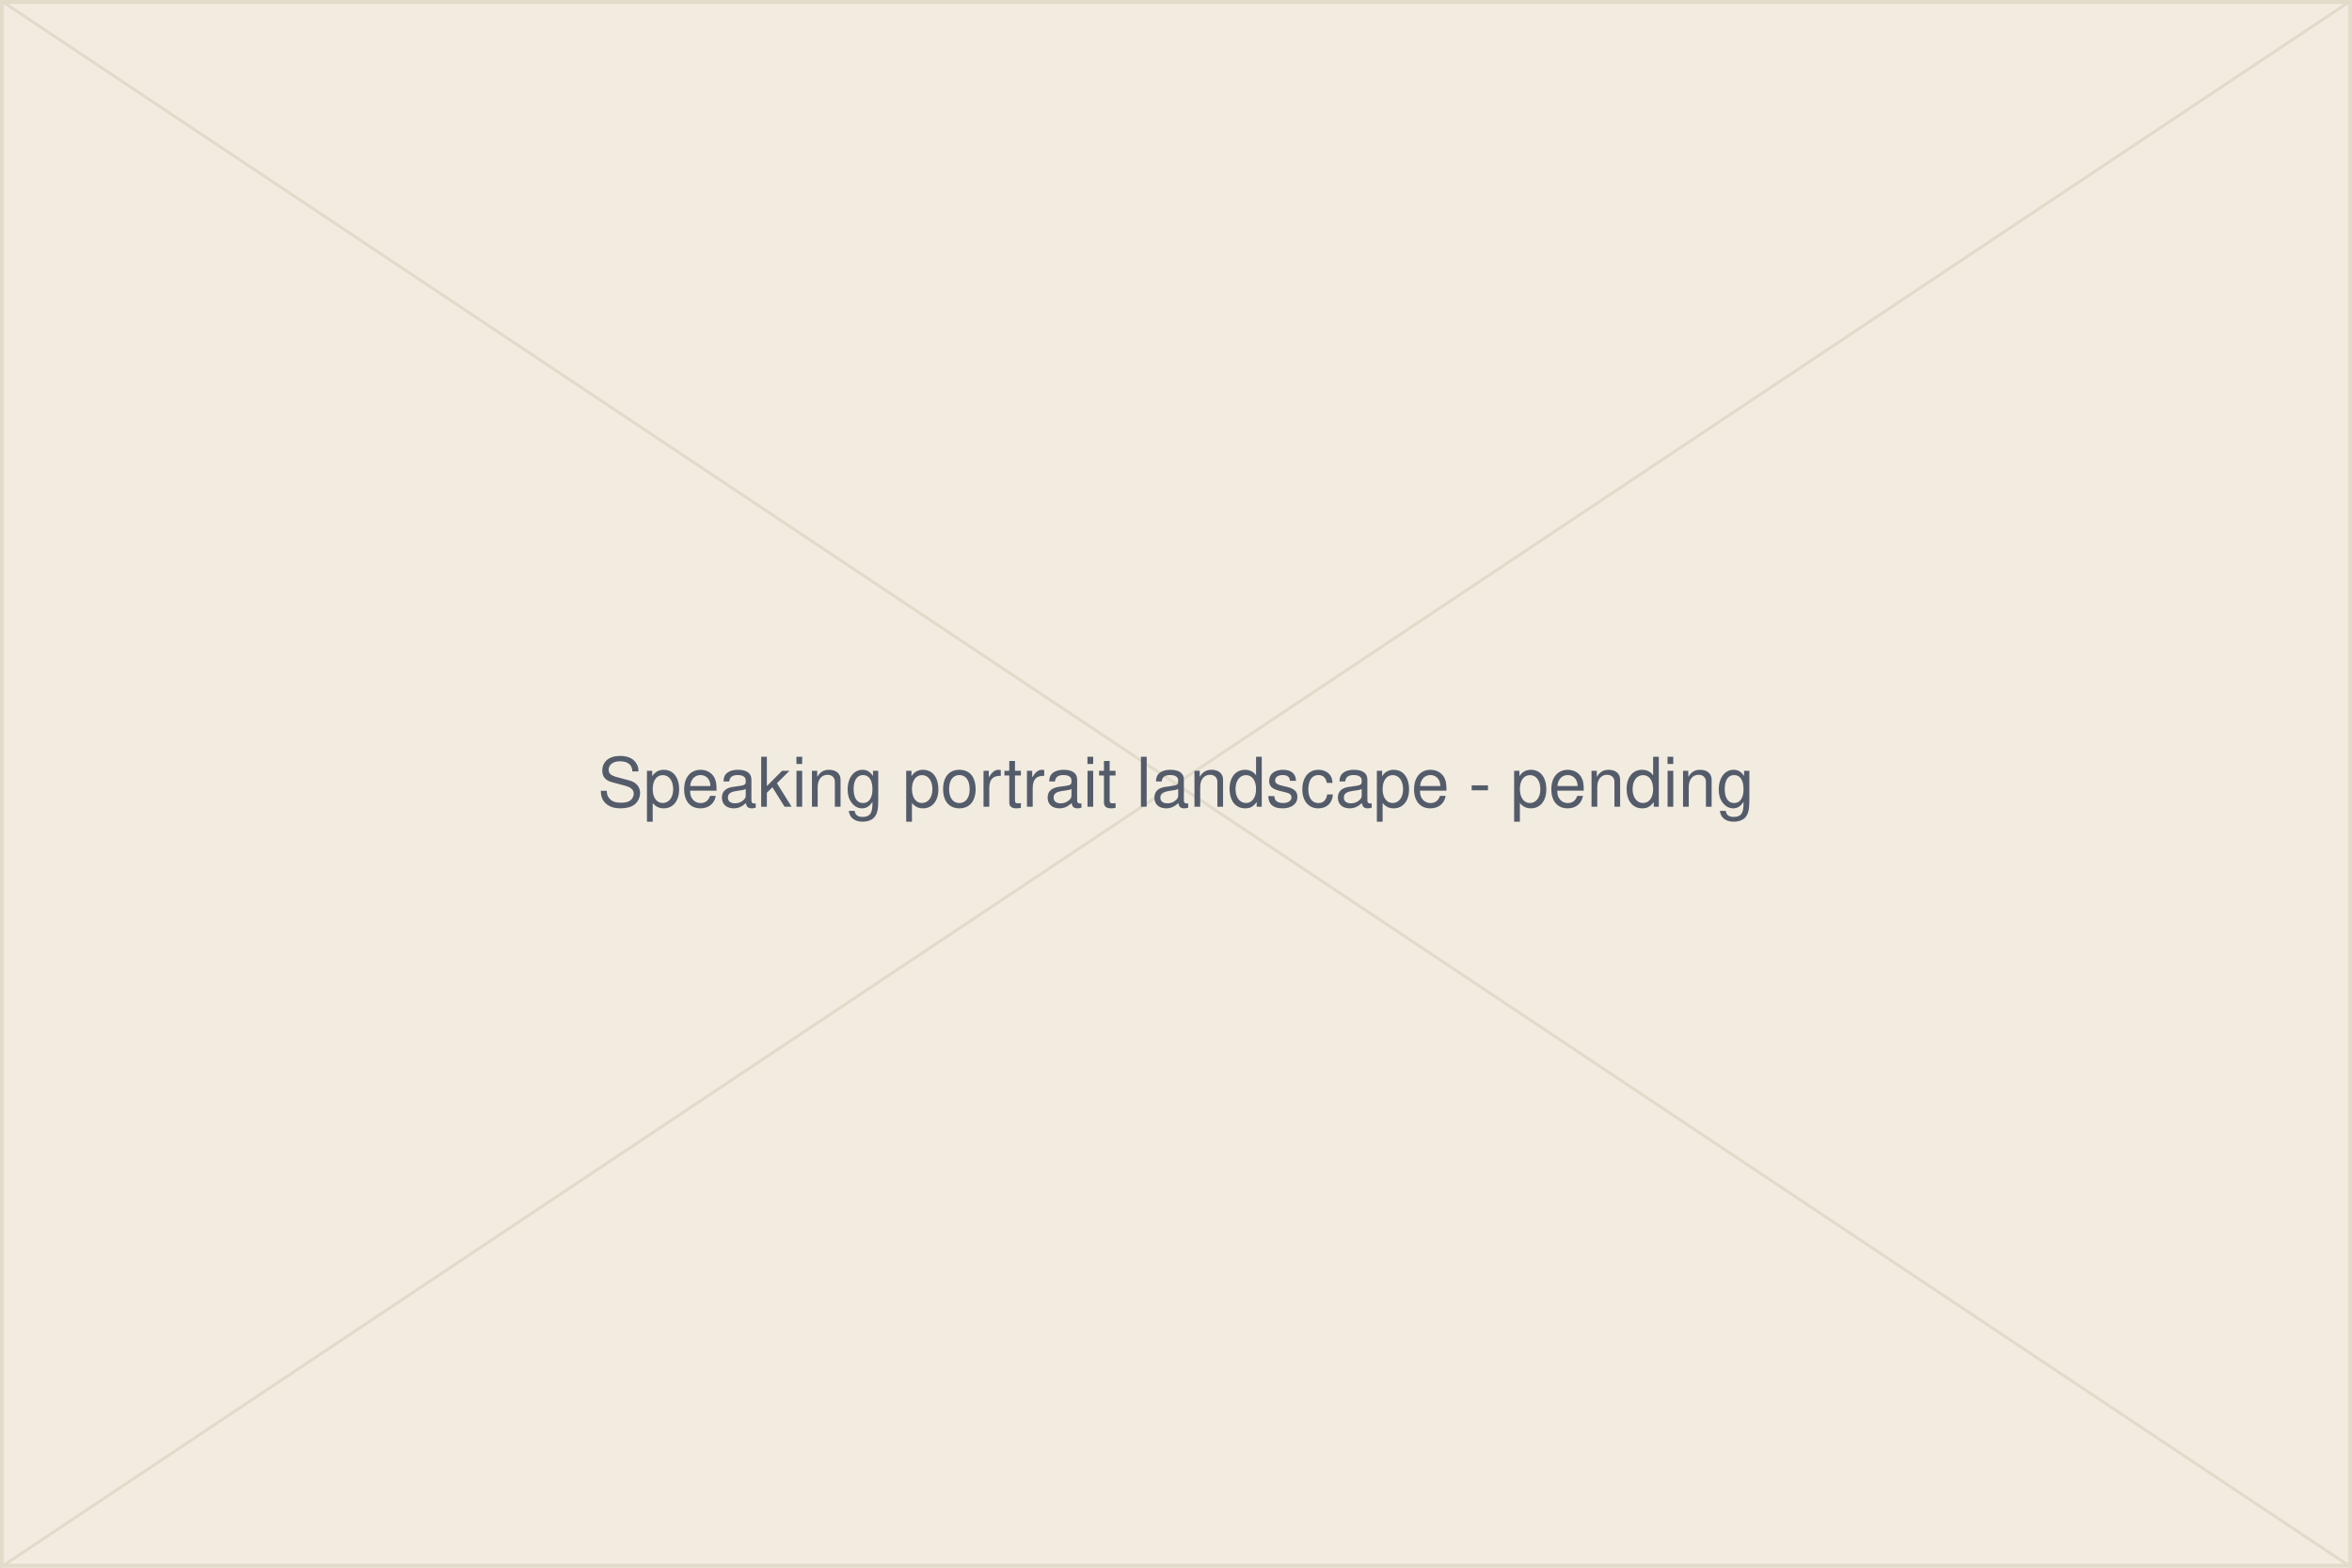
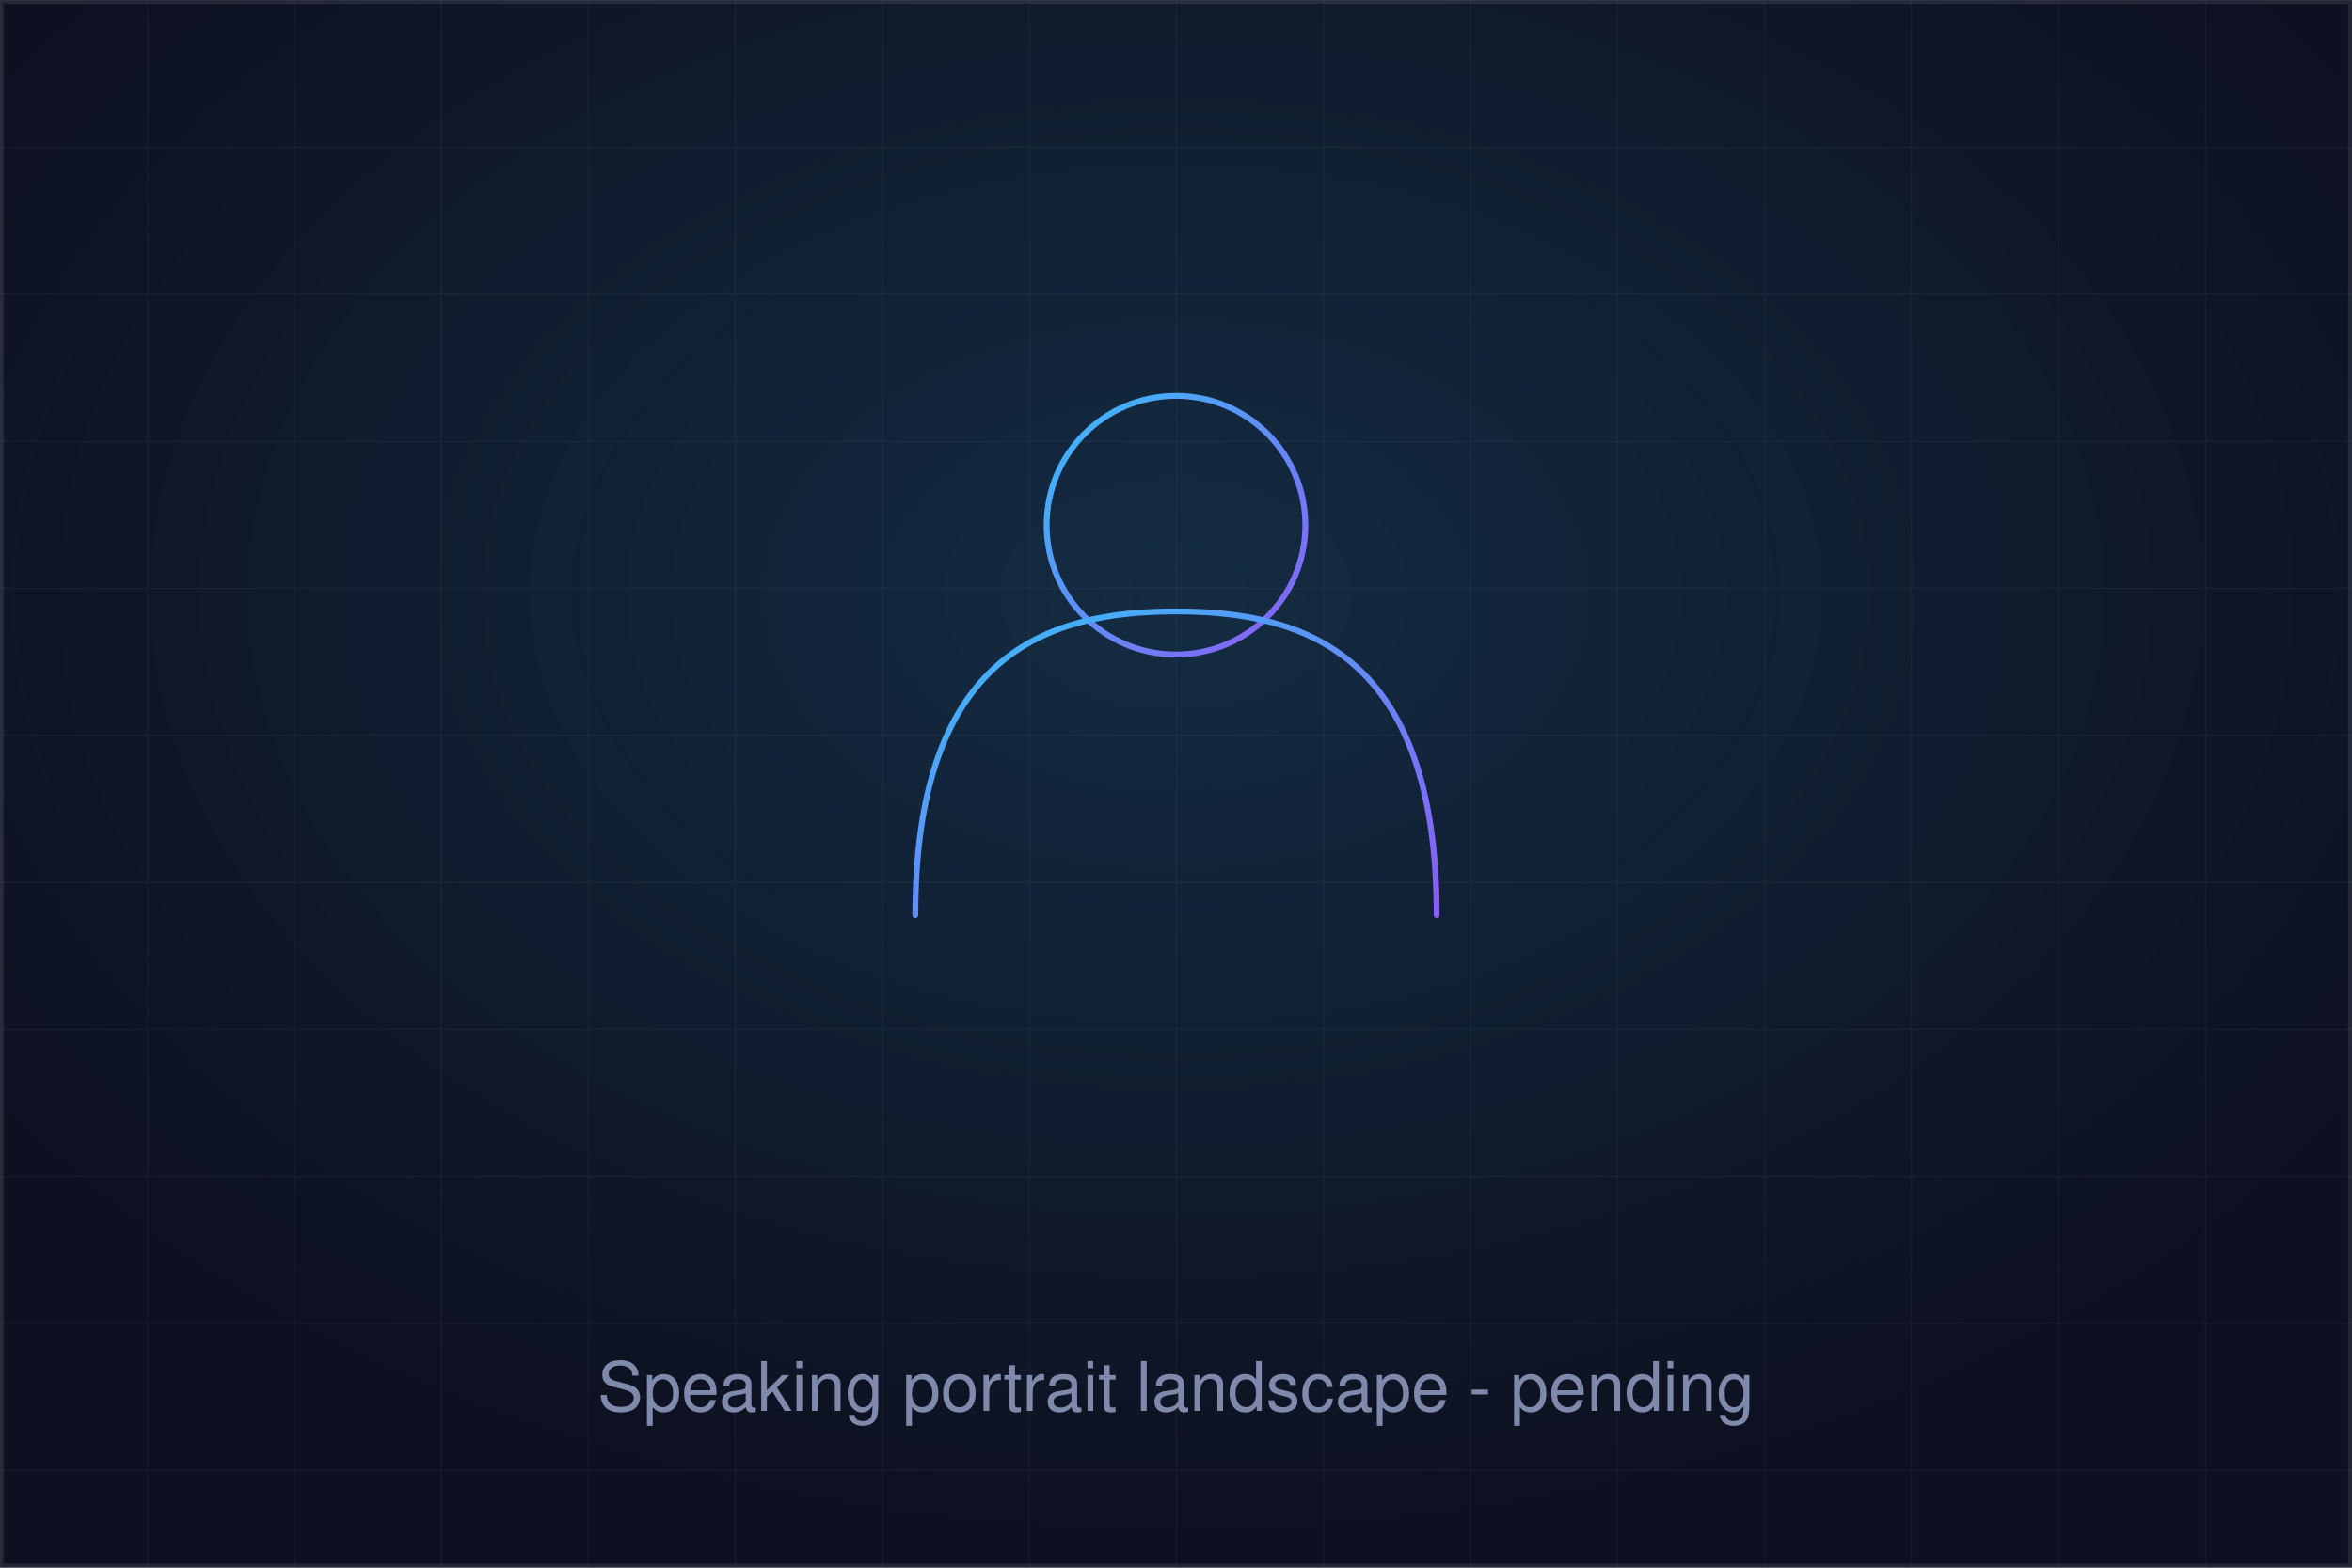
<svg xmlns="http://www.w3.org/2000/svg" width="1200" height="800" viewBox="0 0 1200 800" role="img" aria-label="Speaking portrait landscape - pending">
-   <rect width="1200" height="800" fill="#f2ece0" />
-   <rect x="1" y="1" width="1198" height="798" fill="none" stroke="#e2dbca" stroke-width="2" />
-   <line x1="0" y1="0" x2="1200" y2="800" stroke="#e2dbca" stroke-width="1.5" />
-   <line x1="1200" y1="0" x2="0" y2="800" stroke="#e2dbca" stroke-width="1.5" />
-   <text x="50%" y="50%" text-anchor="middle" dominant-baseline="middle" font-family="Helvetica, Arial, sans-serif" font-size="35" fill="#545c6b">Speaking portrait landscape - pending</text>
+   <defs>
+     <linearGradient id="grad" x1="0%" y1="0%" x2="100%" y2="100%">
+       <stop offset="0%" stop-color="#38bdf8" />
+       <stop offset="100%" stop-color="#8b5cf6" />
+     </linearGradient>
+     <radialGradient id="glow" cx="50%" cy="38%" r="60%">
+       <stop offset="0%" stop-color="#38bdf8" stop-opacity="0.16" />
+       <stop offset="100%" stop-color="#38bdf8" stop-opacity="0" />
+     </radialGradient>
+     <pattern id="grid" width="75" height="75" patternUnits="userSpaceOnUse">
+       <path d="M 75 0 L 0 0 0 75" fill="none" stroke="#ffffff" stroke-opacity="0.05" stroke-width="1" />
+     </pattern>
+   </defs>
+   <rect width="1200" height="800" fill="#0d1020" />
+   <rect width="1200" height="800" fill="url(#grid)" />
+   <rect width="1200" height="800" fill="url(#glow)" />
+   <rect x="1" y="1" width="1198" height="798" fill="none" stroke="#ffffff" stroke-opacity="0.09" stroke-width="2" />
+   <circle cx="600" cy="268" r="66" fill="none" stroke="url(#grad)" stroke-width="3" />
+   <path d="M 467 467 C 467 334 534 312 600 312 C 666 312 733 334 733 467" fill="none" stroke="url(#grad)" stroke-width="3" stroke-linecap="round" />
+   <text x="50%" y="720" text-anchor="middle" font-family="Helvetica, Arial, sans-serif" font-size="35" fill="#7f89ab">Speaking portrait landscape - pending</text>
</svg>
